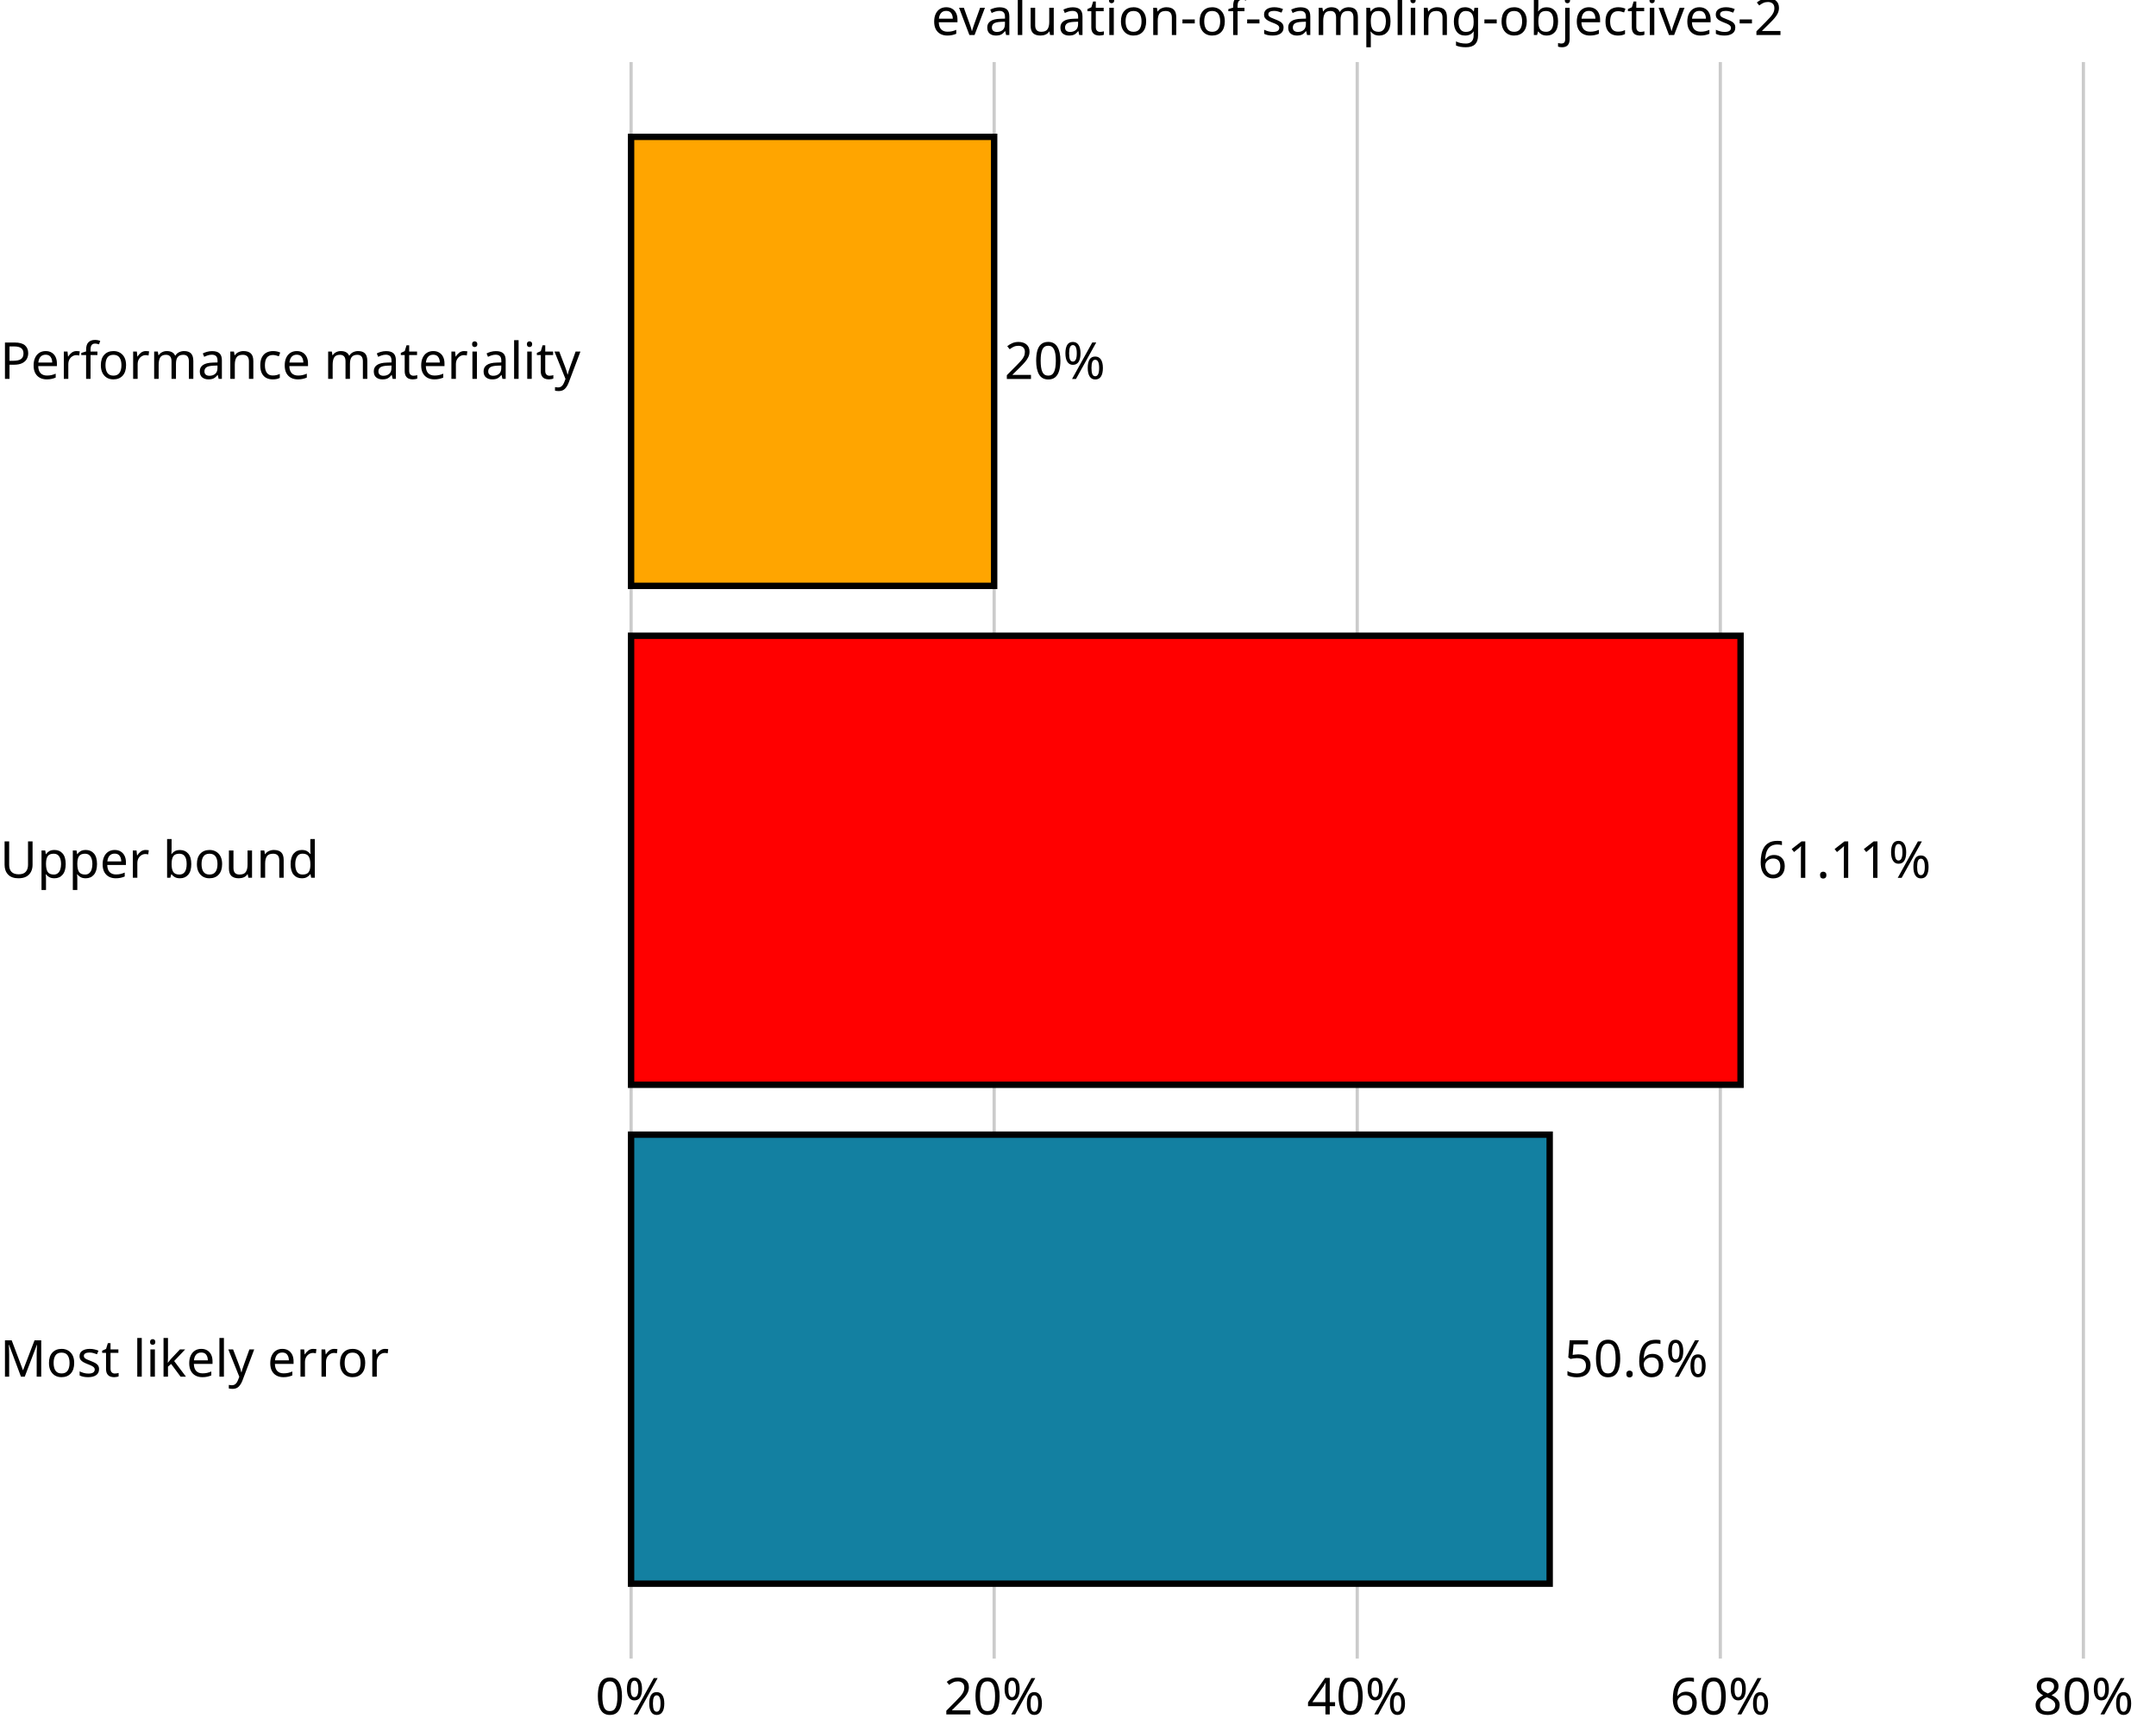
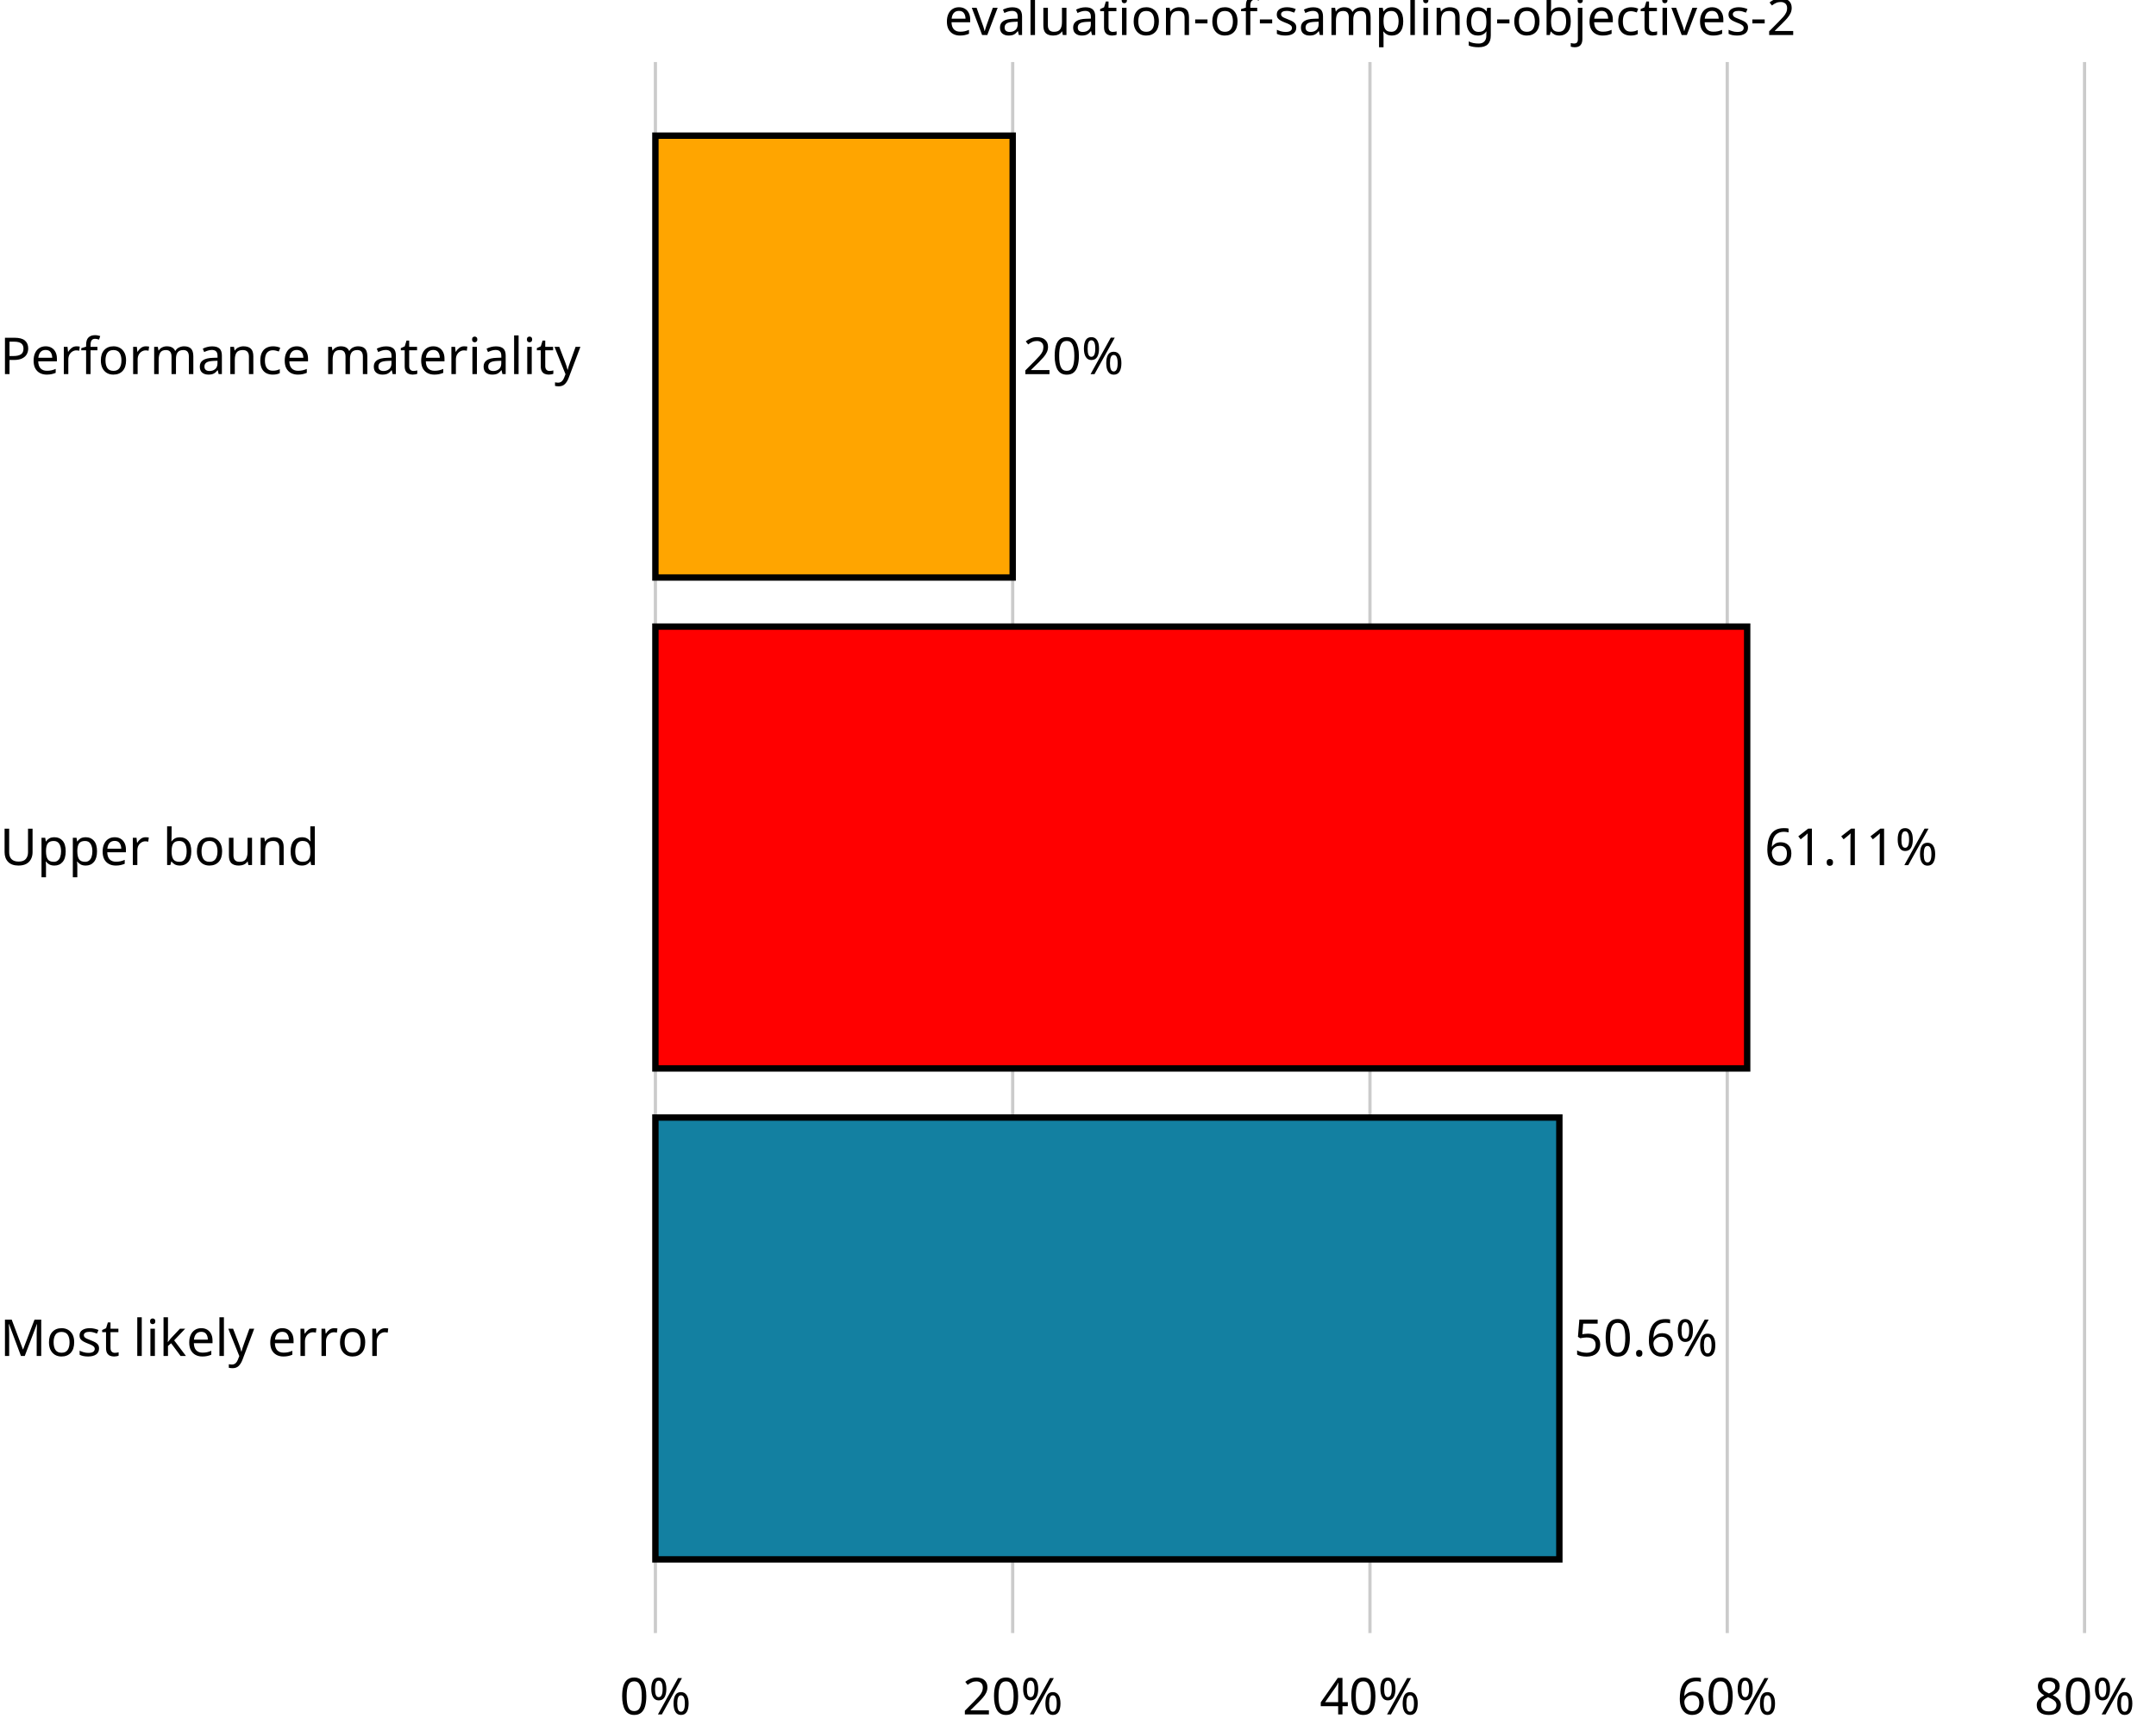
<svg xmlns="http://www.w3.org/2000/svg" class="svglite" data-engine-version="2.0" width="720.00pt" height="576.00pt" viewBox="0 0 720.00 576.00">
  <defs>
    <style type="text/css">
    .svglite line, .svglite polyline, .svglite polygon, .svglite path, .svglite rect, .svglite circle {
      fill: none;
      stroke: #000000;
      stroke-linecap: round;
      stroke-linejoin: round;
      stroke-miterlimit: 10.00;
    }
  </style>
  </defs>
  <rect width="100%" height="100%" style="stroke: none; fill: #FFFFFF;" />
  <defs>
    <clipPath id="cpMC4wMHw3MjAuMDB8MC4wMHw1NzYuMDA=">
      <rect x="0.00" y="0.00" width="720.00" height="576.00" />
    </clipPath>
  </defs>
  <g clip-path="url(#cpMC4wMHw3MjAuMDB8MC4wMHw1NzYuMDA=)">
    <rect x="0.00" y="0.00" width="720.00" height="576.00" style="stroke-width: 10.67; stroke: none;" />
  </g>
  <defs>
-     <clipPath id="cpMTg2LjUwfDcyMC4wMHwyMC43MXw1NTMuODA=">
-       <rect x="186.50" y="20.71" width="533.50" height="533.09" />
+     <clipPath id="cpMTk1LjAxfDcyMC4wMHwyMC43MXw1NDUuMjk=">
+       <rect x="195.01" y="20.71" width="524.99" height="524.59" />
    </clipPath>
  </defs>
-   <g clip-path="url(#cpMTg2LjUwfDcyMC4wMHwyMC43MXw1NTMuODA=)">
-     <rect x="186.50" y="20.71" width="533.50" height="533.09" style="stroke-width: 10.67; stroke: none;" />
-     <polyline points="210.75,553.80 210.75,20.71 " style="stroke-width: 1.07; stroke: #CBCBCB; stroke-linecap: butt;" />
-     <polyline points="332.00,553.80 332.00,20.71 " style="stroke-width: 1.07; stroke: #CBCBCB; stroke-linecap: butt;" />
-     <polyline points="453.25,553.80 453.25,20.71 " style="stroke-width: 1.07; stroke: #CBCBCB; stroke-linecap: butt;" />
-     <polyline points="574.50,553.80 574.50,20.71 " style="stroke-width: 1.07; stroke: #CBCBCB; stroke-linecap: butt;" />
-     <polyline points="695.75,553.80 695.75,20.71 " style="stroke-width: 1.07; stroke: #CBCBCB; stroke-linecap: butt;" />
-     <rect x="210.75" y="378.88" width="306.77" height="149.93" style="stroke-width: 2.13; stroke-linecap: butt; stroke-linejoin: miter; fill: #1380A1;" />
-     <rect x="210.75" y="212.29" width="370.51" height="149.93" style="stroke-width: 2.13; stroke-linecap: butt; stroke-linejoin: miter; fill: #FF0000;" />
-     <rect x="210.75" y="45.70" width="121.25" height="149.93" style="stroke-width: 2.13; stroke-linecap: butt; stroke-linejoin: miter; fill: #FFA500;" />
-     <text x="522.37" y="459.72" style="font-size: 17.07px; font-family: sans;" textLength="48.41px" lengthAdjust="spacingAndGlyphs">50.6%</text>
-     <text x="587.05" y="293.13" style="font-size: 17.07px; font-family: sans;" textLength="57.90px" lengthAdjust="spacingAndGlyphs">61.11%</text>
-     <text x="335.42" y="126.54" style="font-size: 17.07px; font-family: sans;" textLength="34.17px" lengthAdjust="spacingAndGlyphs">20%</text>
-     <rect x="186.50" y="20.71" width="533.50" height="533.09" style="stroke-width: 0.00; stroke: none;" />
+   <g clip-path="url(#cpMTk1LjAxfDcyMC4wMHwyMC43MXw1NDUuMjk=)">
+     <rect x="195.01" y="20.71" width="524.99" height="524.59" style="stroke-width: 10.67; stroke: none;" />
+     <polyline points="218.87,545.29 218.87,20.71 " style="stroke-width: 1.07; stroke: #CBCBCB; stroke-linecap: butt;" />
+     <polyline points="338.19,545.29 338.19,20.71 " style="stroke-width: 1.07; stroke: #CBCBCB; stroke-linecap: butt;" />
+     <polyline points="457.50,545.29 457.50,20.71 " style="stroke-width: 1.07; stroke: #CBCBCB; stroke-linecap: butt;" />
+     <polyline points="576.82,545.29 576.82,20.71 " style="stroke-width: 1.07; stroke: #CBCBCB; stroke-linecap: butt;" />
+     <polyline points="696.14,545.29 696.14,20.71 " style="stroke-width: 1.07; stroke: #CBCBCB; stroke-linecap: butt;" />
+     <rect x="218.87" y="373.16" width="301.88" height="147.54" style="stroke-width: 2.13; stroke-linecap: butt; stroke-linejoin: miter; fill: #1380A1;" />
+     <rect x="218.87" y="209.23" width="364.60" height="147.54" style="stroke-width: 2.13; stroke-linecap: butt; stroke-linejoin: miter; fill: #FF0000;" />
+     <rect x="218.87" y="45.30" width="119.32" height="147.54" style="stroke-width: 2.13; stroke-linecap: butt; stroke-linejoin: miter; fill: #FFA500;" />
+     <text x="525.60" y="452.81" style="font-size: 17.07px; font-family: sans;" textLength="48.41px" lengthAdjust="spacingAndGlyphs">50.6%</text>
+     <text x="589.26" y="288.88" style="font-size: 17.07px; font-family: sans;" textLength="57.90px" lengthAdjust="spacingAndGlyphs">61.11%</text>
+     <text x="341.60" y="124.94" style="font-size: 17.07px; font-family: sans;" textLength="34.17px" lengthAdjust="spacingAndGlyphs">20%</text>
+     <rect x="195.01" y="20.71" width="524.99" height="524.59" style="stroke-width: 0.00; stroke: none;" />
  </g>
  <g clip-path="url(#cpMC4wMHw3MjAuMDB8MC4wMHw1NzYuMDA=)">
-     <polyline points="186.50,553.80 186.50,20.71 " style="stroke-width: 0.00; stroke: none; stroke-linecap: butt;" />
-     <text x="0.00" y="459.69" style="font-size: 17.00px; font-family: sans;" textLength="119.98px" lengthAdjust="spacingAndGlyphs">Most likely error</text>
-     <text x="0.00" y="293.10" style="font-size: 17.00px; font-family: sans;" textLength="98.31px" lengthAdjust="spacingAndGlyphs">Upper bound</text>
-     <text x="0.00" y="126.51" style="font-size: 17.00px; font-family: sans;" textLength="179.53px" lengthAdjust="spacingAndGlyphs">Performance materiality</text>
-     <polyline points="186.50,553.80 720.00,553.80 " style="stroke-width: 0.00; stroke: none; stroke-linecap: butt;" />
-     <text x="210.75" y="572.47" text-anchor="middle" style="font-size: 17.00px; font-family: sans;" textLength="24.57px" lengthAdjust="spacingAndGlyphs">0%</text>
-     <text x="332.00" y="572.47" text-anchor="middle" style="font-size: 17.00px; font-family: sans;" textLength="34.03px" lengthAdjust="spacingAndGlyphs">20%</text>
-     <text x="453.25" y="572.47" text-anchor="middle" style="font-size: 17.00px; font-family: sans;" textLength="34.03px" lengthAdjust="spacingAndGlyphs">40%</text>
-     <text x="574.50" y="572.47" text-anchor="middle" style="font-size: 17.00px; font-family: sans;" textLength="34.03px" lengthAdjust="spacingAndGlyphs">60%</text>
-     <text x="695.75" y="572.47" text-anchor="middle" style="font-size: 17.00px; font-family: sans;" textLength="34.03px" lengthAdjust="spacingAndGlyphs">80%</text>
-     <text x="453.25" y="11.70" text-anchor="middle" style="font-size: 17.00px; font-family: sans;" textLength="267.44px" lengthAdjust="spacingAndGlyphs">evaluation-of-sampling-objectives-2</text>
+     <polyline points="195.01,545.29 195.01,20.71 " style="stroke-width: 0.00; stroke: none; stroke-linecap: butt;" />
+     <text x="-0" y="452.78" style="font-size: 17.00px; font-family: sans;" textLength="119.98px" lengthAdjust="spacingAndGlyphs">Most likely error</text>
+     <text x="-0" y="288.85" style="font-size: 17.00px; font-family: sans;" textLength="98.31px" lengthAdjust="spacingAndGlyphs">Upper bound</text>
+     <text x="-0" y="124.92" style="font-size: 17.00px; font-family: sans;" textLength="179.53px" lengthAdjust="spacingAndGlyphs">Performance materiality</text>
+     <polyline points="195.01,545.29 720.00,545.29 " style="stroke-width: 0.00; stroke: none; stroke-linecap: butt;" />
+     <text x="218.87" y="572.47" text-anchor="middle" style="font-size: 17.00px; font-family: sans;" textLength="24.57px" lengthAdjust="spacingAndGlyphs">0%</text>
+     <text x="338.19" y="572.47" text-anchor="middle" style="font-size: 17.00px; font-family: sans;" textLength="34.03px" lengthAdjust="spacingAndGlyphs">20%</text>
+     <text x="457.50" y="572.47" text-anchor="middle" style="font-size: 17.00px; font-family: sans;" textLength="34.03px" lengthAdjust="spacingAndGlyphs">40%</text>
+     <text x="576.82" y="572.47" text-anchor="middle" style="font-size: 17.00px; font-family: sans;" textLength="34.03px" lengthAdjust="spacingAndGlyphs">60%</text>
+     <text x="696.14" y="572.47" text-anchor="middle" style="font-size: 17.00px; font-family: sans;" textLength="34.03px" lengthAdjust="spacingAndGlyphs">80%</text>
+     <text x="457.50" y="11.70" text-anchor="middle" style="font-size: 17.00px; font-family: sans;" textLength="267.44px" lengthAdjust="spacingAndGlyphs">evaluation-of-sampling-objectives-2</text>
  </g>
</svg>
